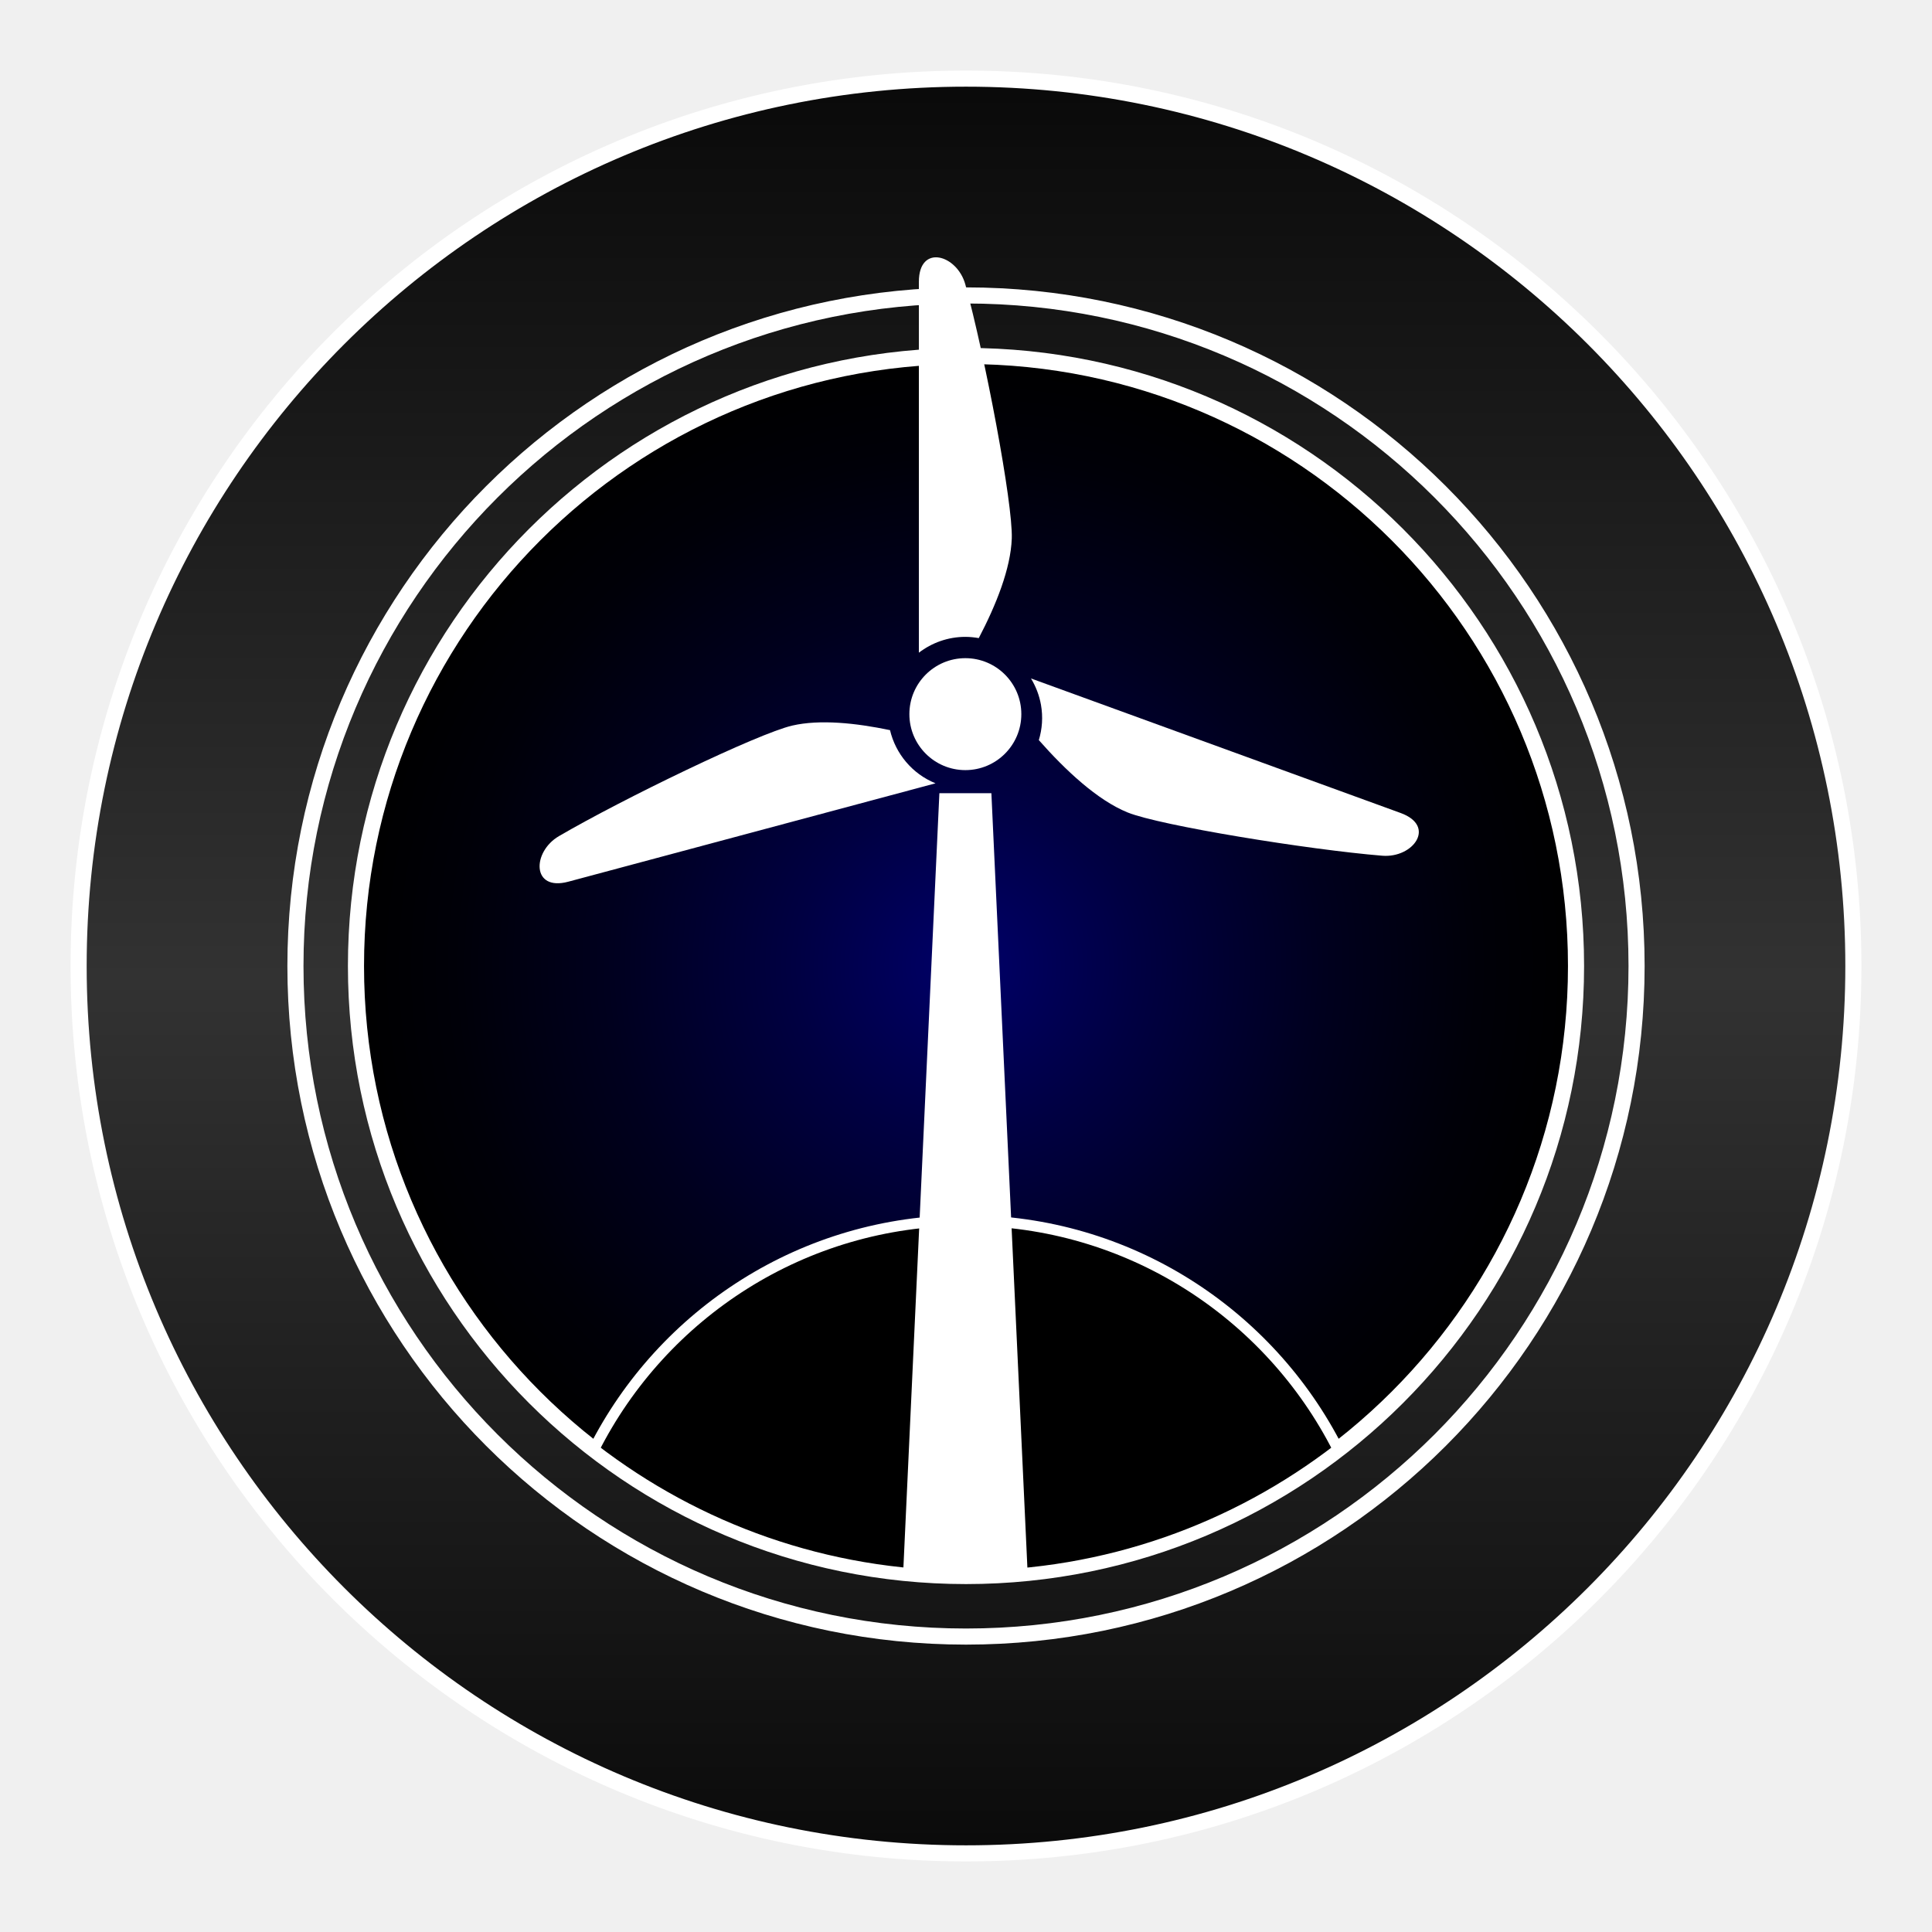
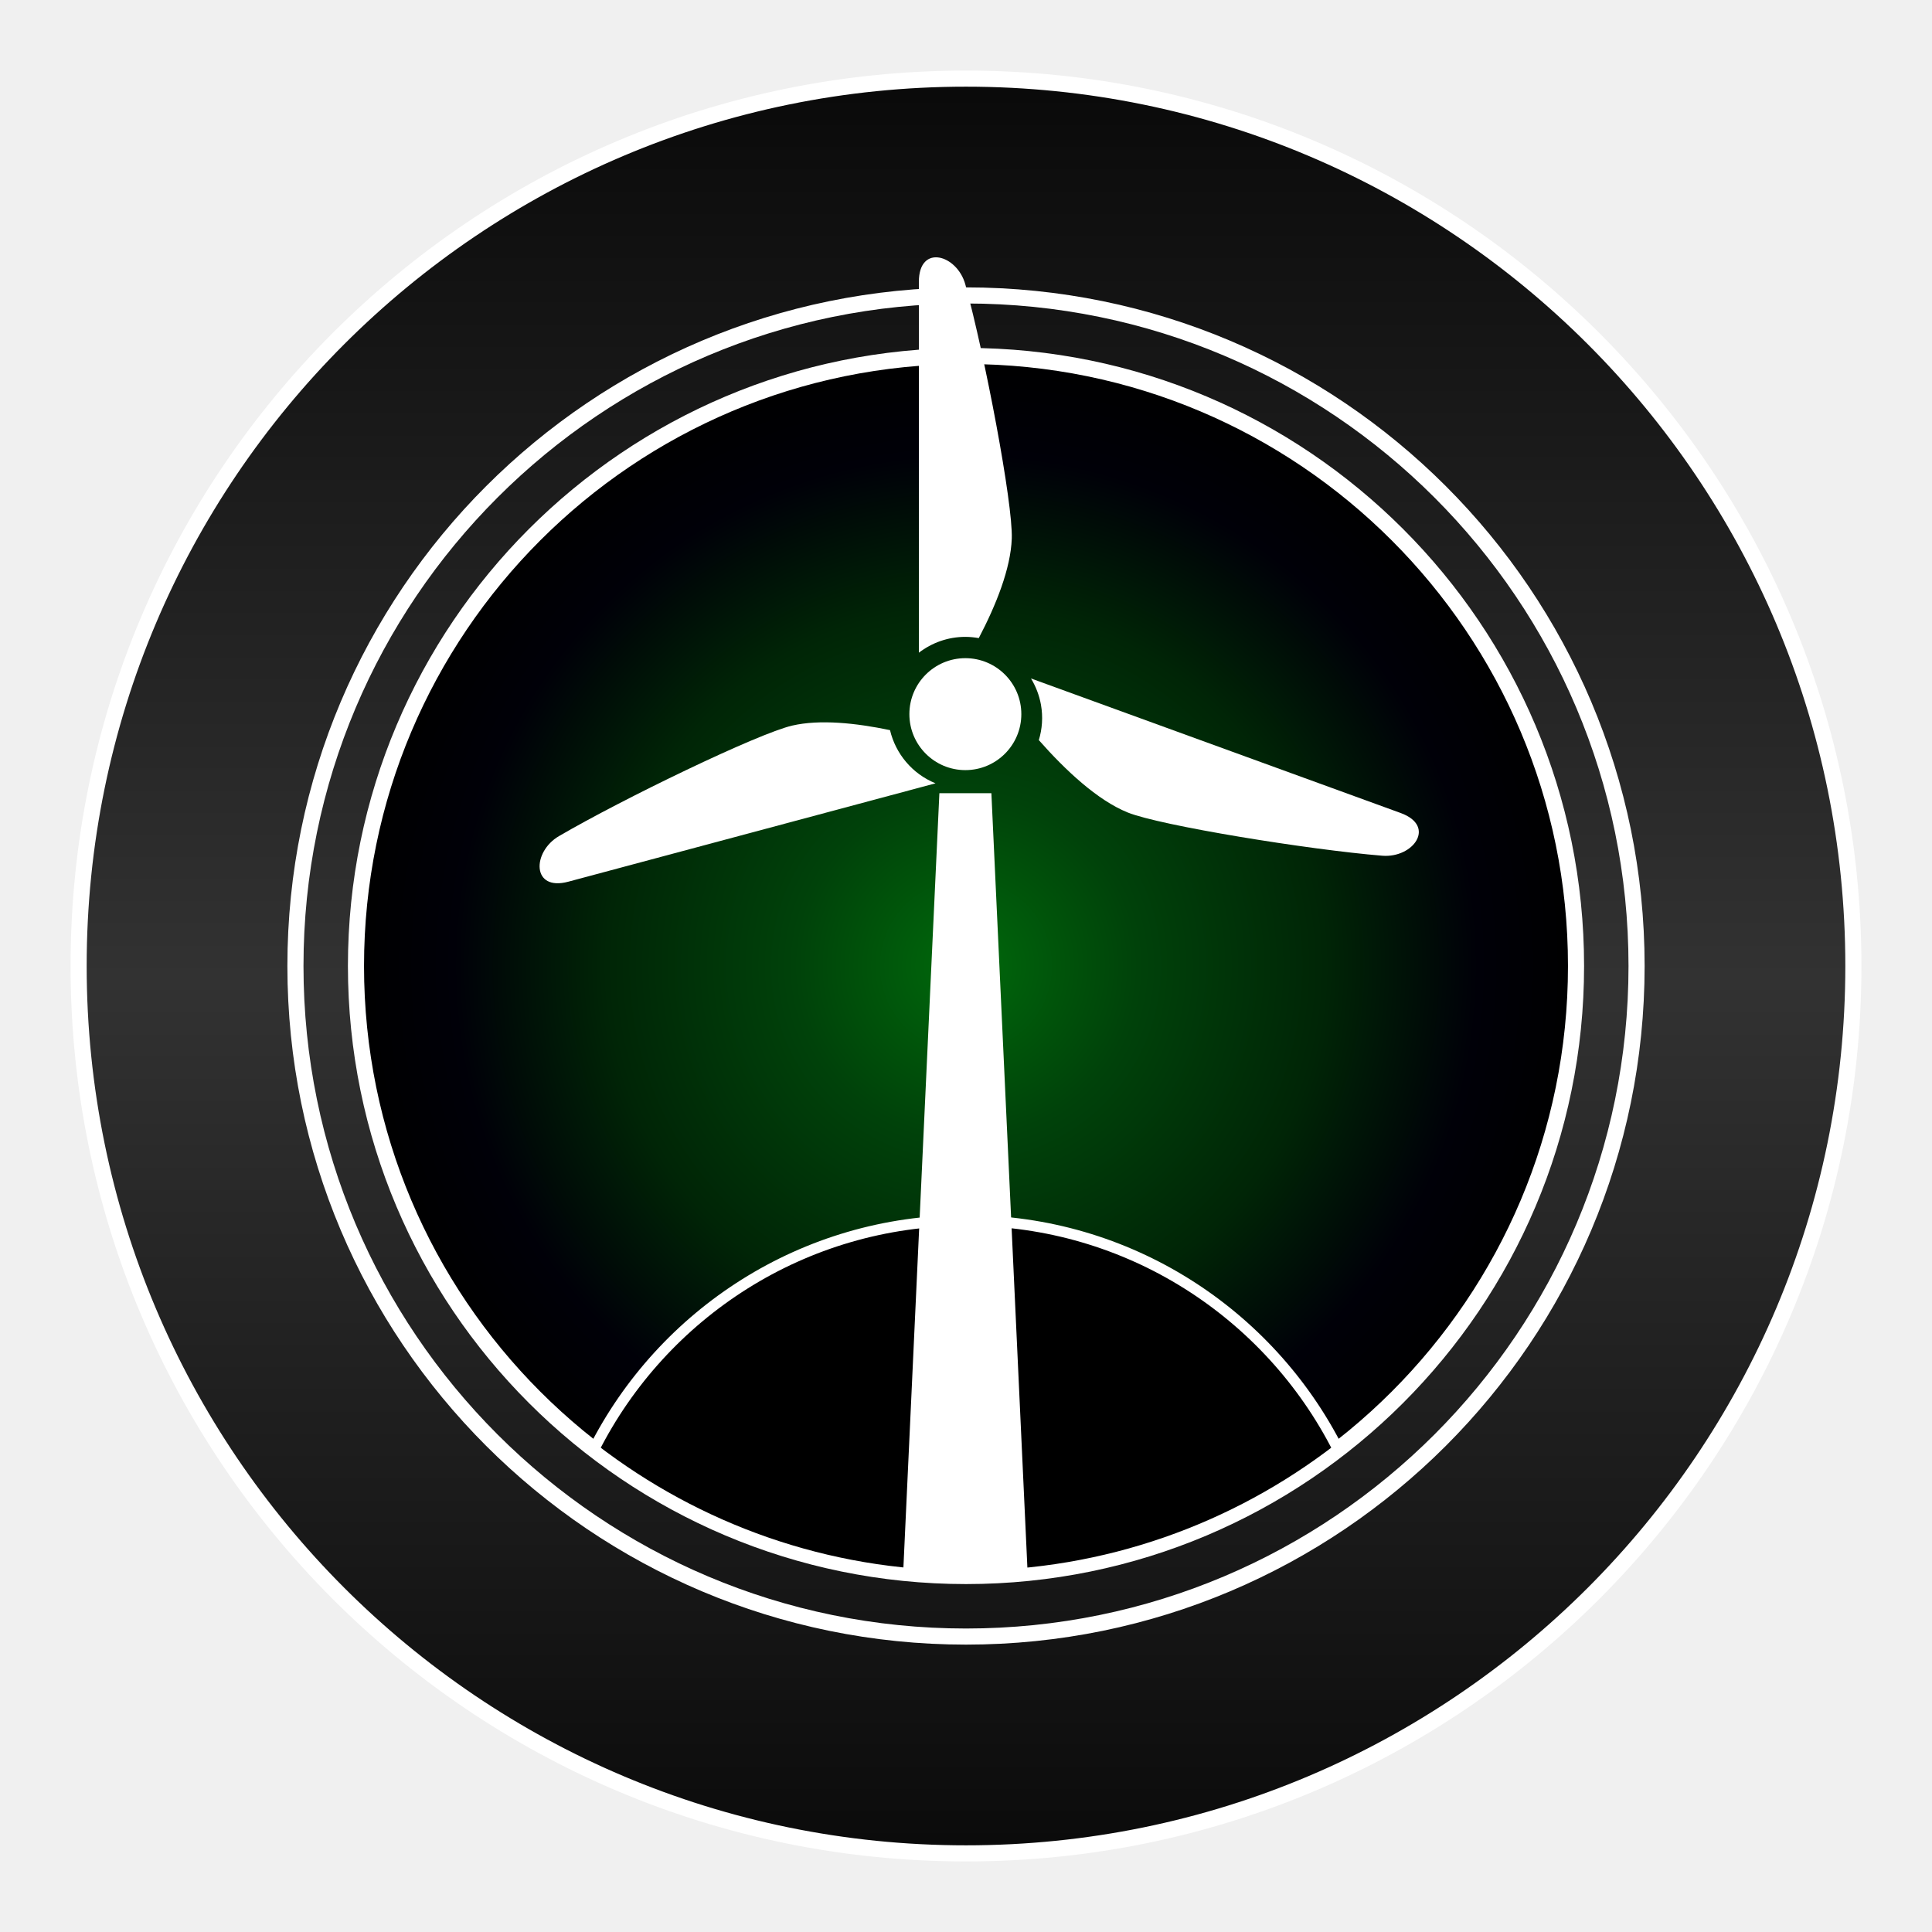
<svg xmlns="http://www.w3.org/2000/svg" version="1.1" id="Layer_1" x="0px" y="0px" viewBox="0 0 360 360" style="enable-background:new 0 0 360 360;" xml:space="preserve">
  <style type="text/css">
	.st0{fill:url(#SVGID_1_);stroke:#FFFFFF;stroke-width:3;stroke-miterlimit:10;}
	.st1{fill:none;stroke:#FFFFFF;stroke-width:3;stroke-miterlimit:10;}
	.st2{fill:url(#SVGID_00000023964338659183898080000002668568523602910869_);stroke:#FFFFFF;stroke-width:3;stroke-miterlimit:10;}
	.st3{stroke:#FFFFFF;stroke-width:2;stroke-miterlimit:10;}
	.st4{fill:#FFFFFF;}
</style>
  <linearGradient id="SVGID_1_" gradientUnits="userSpaceOnUse" x1="180" y1="347.785" x2="180" y2="17.093">
    <stop offset="0" style="stop-color:#0A0A0A" />
    <stop offset="0.5" style="stop-color:#323232" />
    <stop offset="1" style="stop-color:#0A0A0A" />
  </linearGradient>
  <circle class="st0" cx="180" cy="180" r="165.35" />
  <circle class="st1" cx="180" cy="180" r="124.95" />
  <radialGradient id="SVGID_00000038401405336722490880000015700225825367729547_" cx="149.605" cy="76.618" r="113.667" gradientTransform="matrix(0 -1 1 0 103.3818 329.605)" gradientUnits="userSpaceOnUse">
-     <stop offset="0" style="stop-color:#000069" />
-     <stop offset="0.282" style="stop-color:#000042" />
-     <stop offset="0.589" style="stop-color:#00001E" />
+     <stop offset="0" style="stop-color:#00690B" />
+     <stop offset="0.282" style="stop-color:#00420A" />
+     <stop offset="0.589" style="stop-color:#002506" />
    <stop offset="0.839" style="stop-color:#000008" />
    <stop offset="1" style="stop-color:#000000" />
  </radialGradient>
  <circle style="fill:url(#SVGID_00000038401405336722490880000015700225825367729547_);stroke:#FFFFFF;stroke-width:3;stroke-miterlimit:10;" cx="180" cy="180" r="113.67" />
  <path class="st3" d="M180,293.67c26.11,0,50.14-8.82,69.33-23.62c-12.81-25.29-39.04-42.64-69.33-42.64s-56.52,17.35-69.33,42.64  C129.86,284.84,153.89,293.67,180,293.67z" />
  <circle class="st4" cx="179.88" cy="133.07" r="10.43" />
  <path class="st4" d="M165.84,136.05c-6.41-1.34-13.09-2.03-18.21-0.85c-6.39,1.47-31.63,13.68-43.48,20.6  c-5.01,2.93-5.13,10.34,1.75,8.49l46.21-12.38l22.21-5.95C169.97,144.19,166.88,140.44,165.84,136.05z" />
  <path class="st4" d="M260.99,151.49l-44.95-16.36l-23.93-8.71c0.89,1.47,1.54,3.12,1.86,4.91c0.4,2.27,0.23,4.51-0.4,6.58  c4.96,5.62,10.9,11.19,16.55,13.48c6.08,2.46,33.75,6.94,47.43,8.06C263.34,159.93,267.69,153.93,260.99,151.49z" />
  <path class="st4" d="M179.88,118.67c0.86,0,1.69,0.09,2.5,0.23c3.23-6.17,5.95-12.95,6.15-18.55c0.23-6.56-5.02-34.09-8.65-47.33  c-1.53-5.6-8.66-7.63-8.66-0.51v47.84v21.27C173.63,119.78,176.62,118.67,179.88,118.67z" />
  <path class="st4" d="M175.04,147.8l-6.74,145.07c4.34,0.5,8.75,0.79,13.23,0.79c3.36,0,6.67-0.18,9.96-0.46l-6.76-145.4h-1.54h-6.6  H175.04z" />
</svg>
